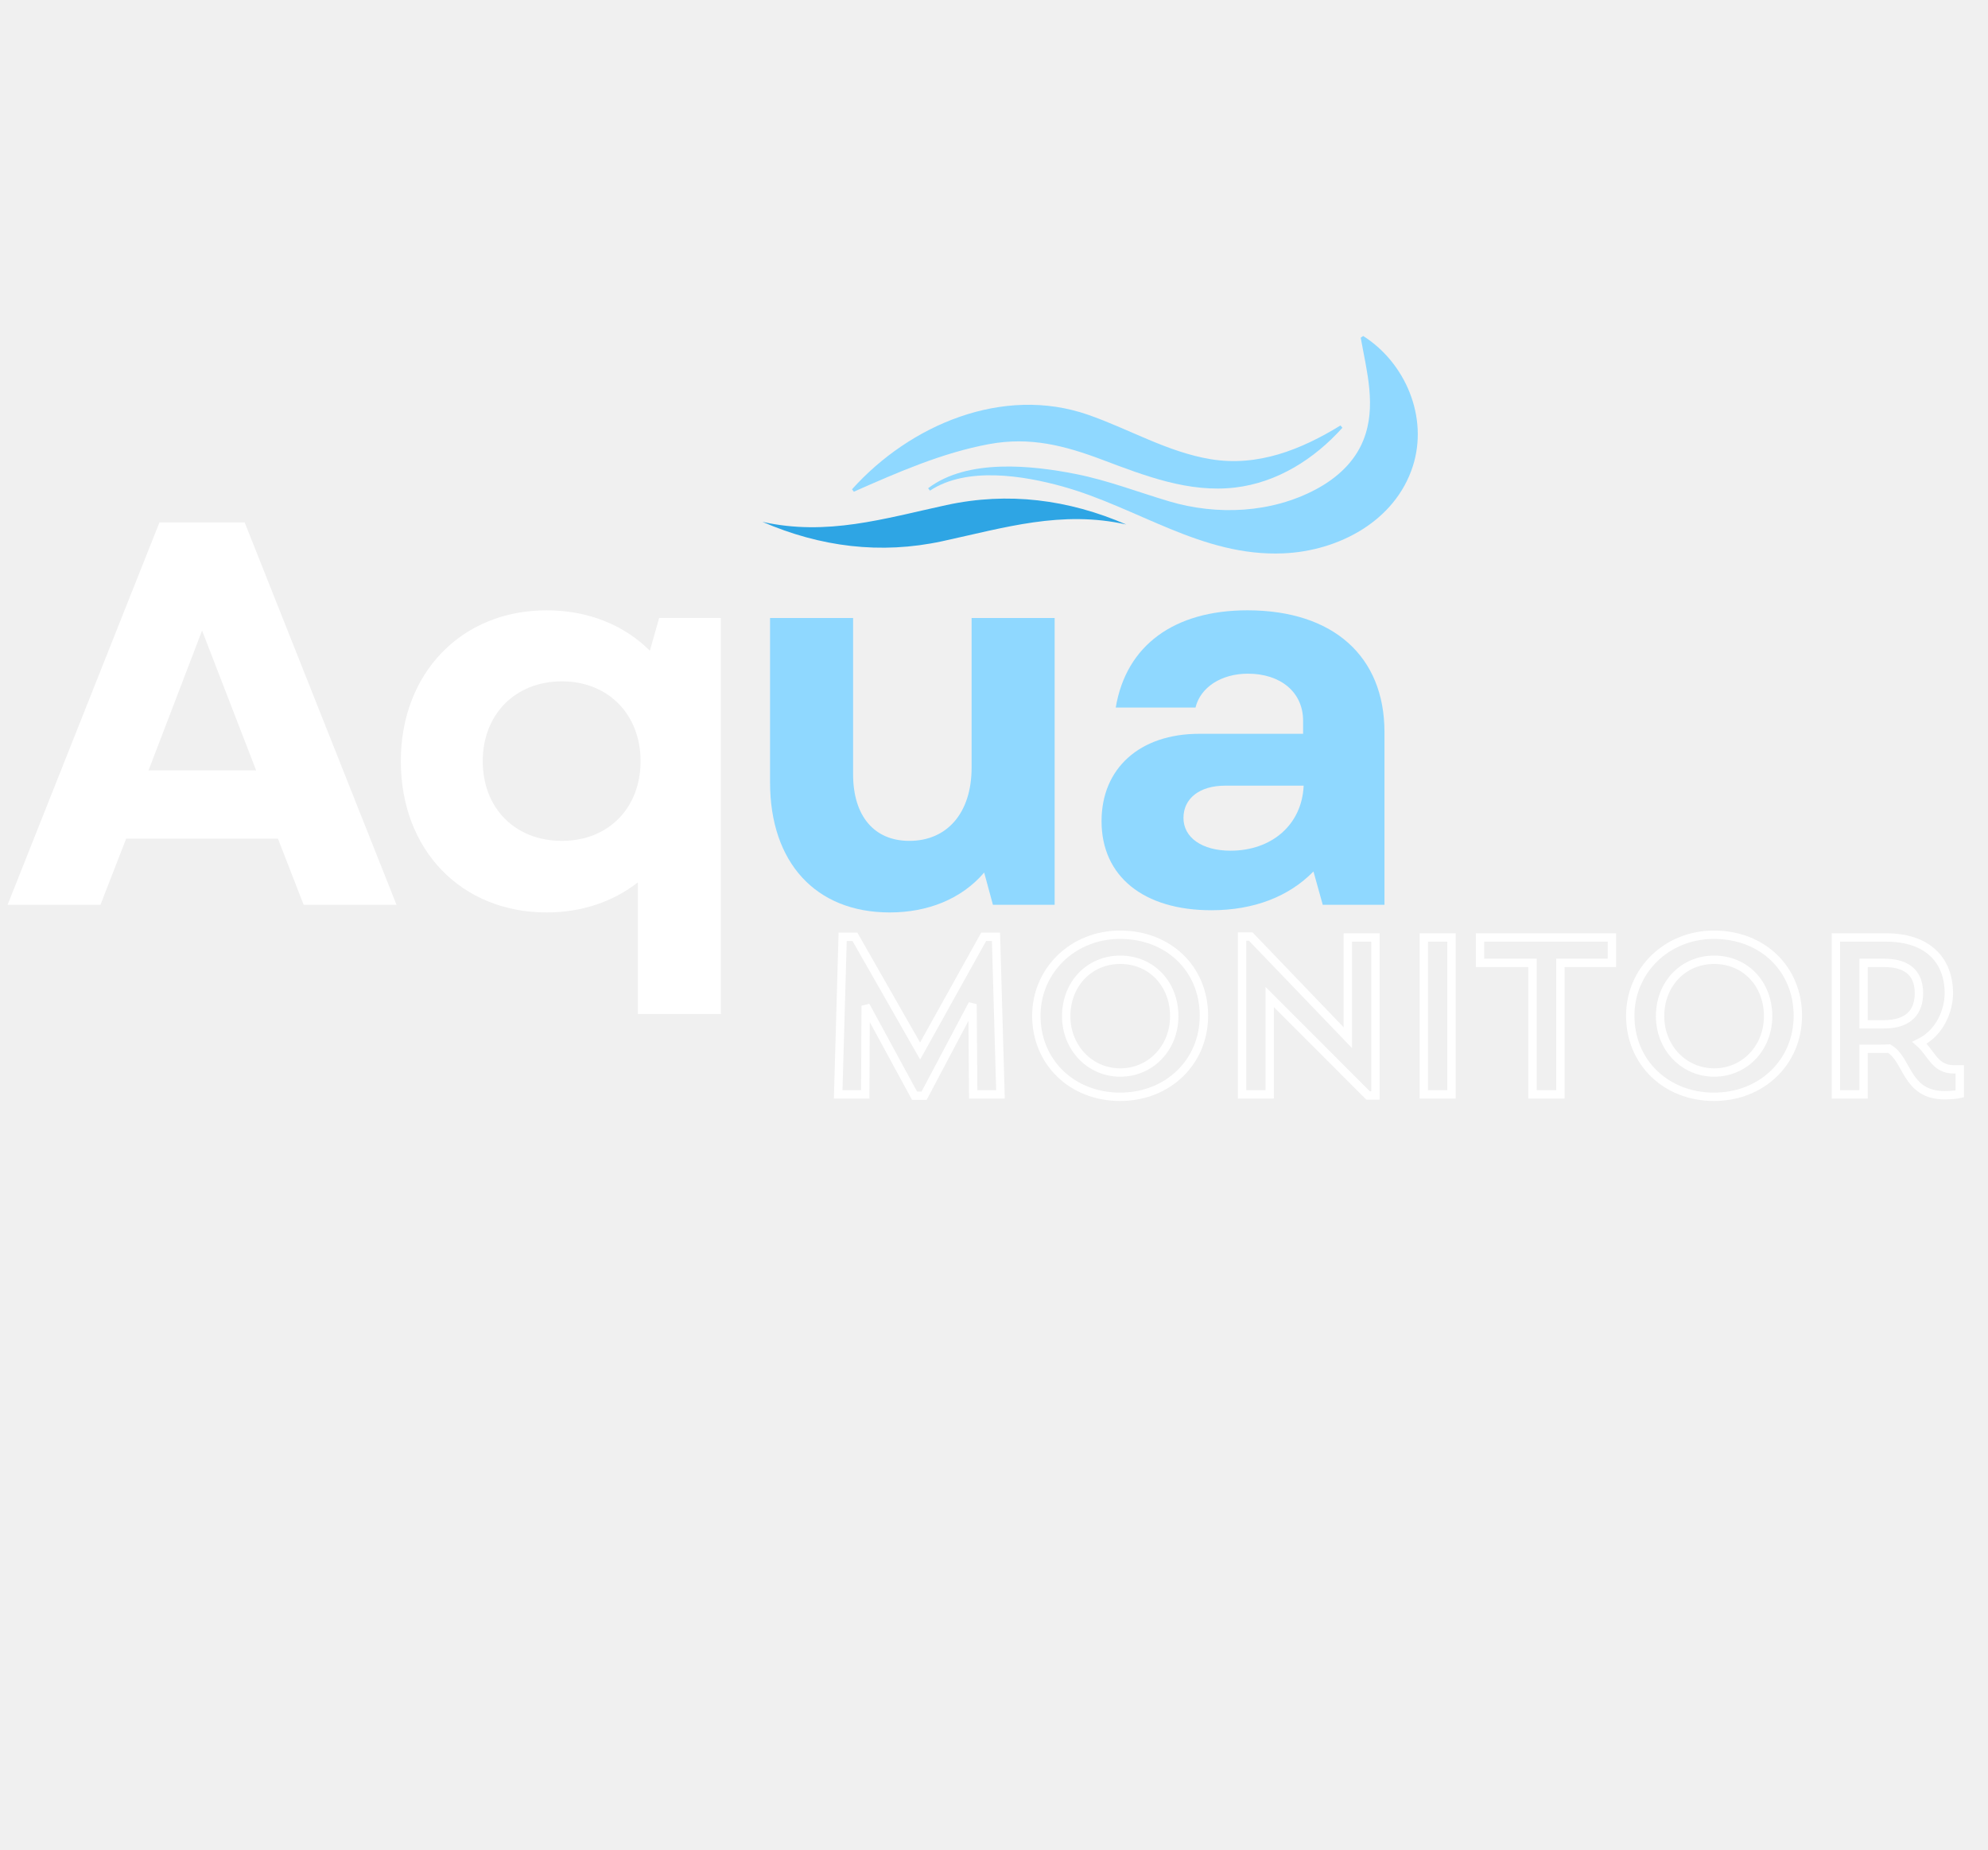
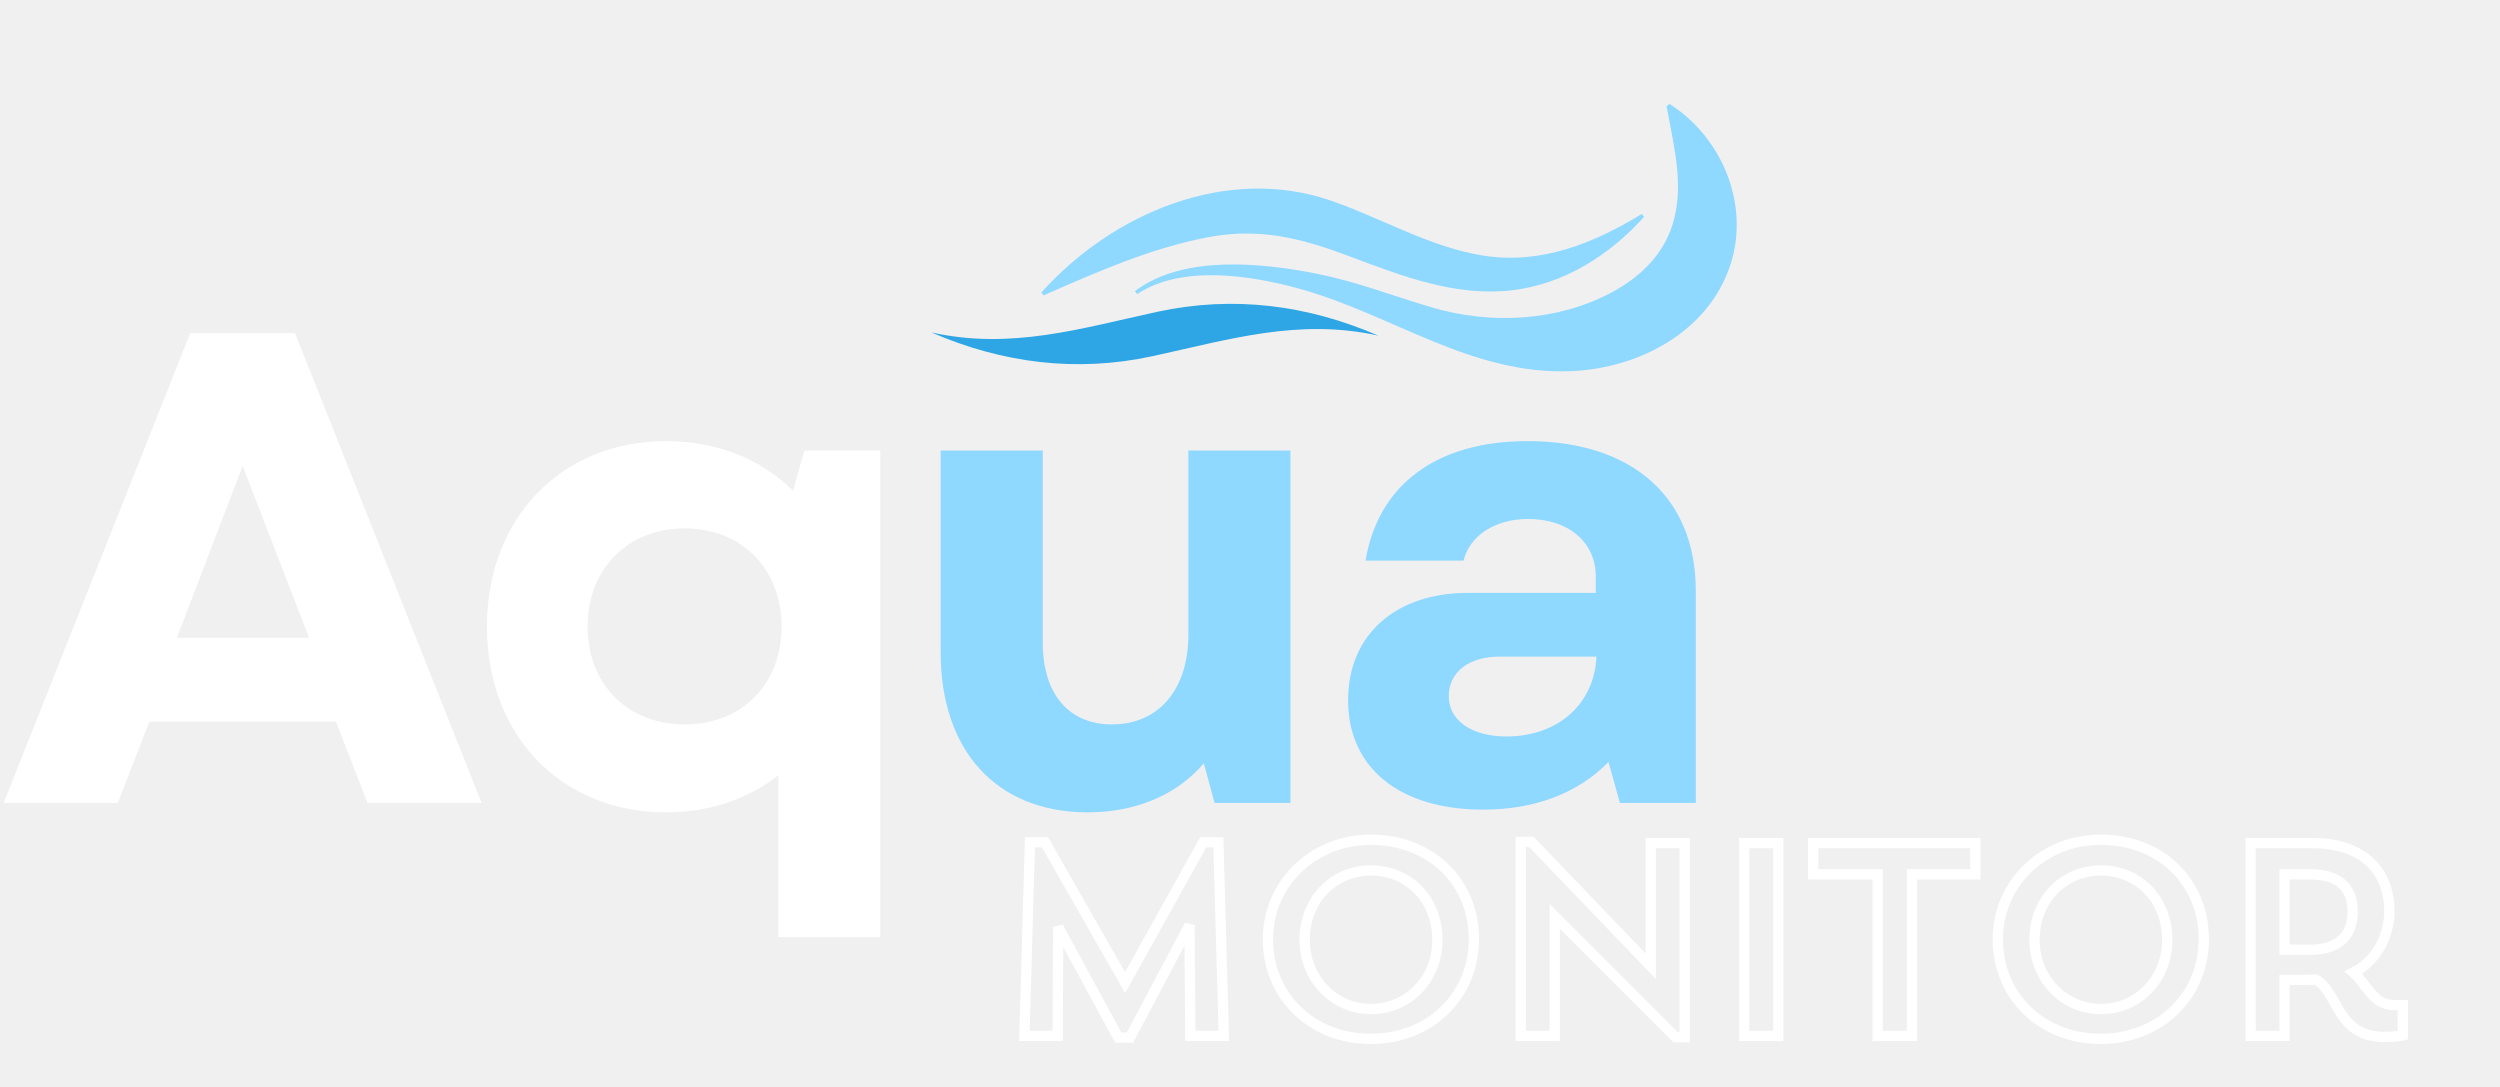
- <svg xmlns="http://www.w3.org/2000/svg" width="215" height="200" preserveAspectRatio="xMidYMid meet" version="1.0" viewBox="92 100 200 200">
+ <svg xmlns="http://www.w3.org/2000/svg" width="115" height="50" preserveAspectRatio="xMidYMid meet" version="1.0" viewBox="85 150 220 50">
  <defs>
    <g />
    <clipPath id="3112dbd987">
      <path d="M 166.957 153 L 207 153 L 207 160 L 166.957 160 Z M 166.957 153 " clip-rule="nonzero" />
    </clipPath>
    <clipPath id="6e1ef6cf39">
      <path d="M 184 136.297 L 238 136.297 L 238 160 L 184 160 Z M 184 136.297 " clip-rule="nonzero" />
    </clipPath>
  </defs>
  <g fill="#ffffff" fill-opacity="1">
    <g transform="translate(84.79165, 197.8317)">
      <g>
        <path d="M 0.531 0 L 10.574 0 L 13.352 -7.148 L 29.77 -7.148 L 32.547 0 L 42.59 0 L 26.168 -41.348 L 16.953 -41.348 Z M 15.773 -14.531 L 21.562 -29.652 L 27.41 -14.531 Z M 15.773 -14.531 " />
      </g>
    </g>
  </g>
  <g fill="#ffffff" fill-opacity="1">
    <g transform="translate(125.5444, 197.8317)">
      <g>
        <path d="M 18.074 0.828 C 21.914 0.828 25.281 -0.355 27.941 -2.422 L 27.941 11.812 L 36.918 11.812 L 36.918 -31.012 L 30.242 -31.012 L 29.238 -27.469 C 26.465 -30.242 22.566 -31.84 18.074 -31.84 C 8.859 -31.84 2.305 -25.047 2.305 -15.535 C 2.305 -5.906 8.859 0.828 18.074 0.828 Z M 11.164 -15.535 C 11.164 -20.555 14.648 -24.16 19.73 -24.16 C 24.75 -24.16 28.234 -20.555 28.234 -15.535 C 28.234 -10.457 24.75 -6.91 19.73 -6.91 C 14.648 -6.91 11.164 -10.457 11.164 -15.535 Z M 11.164 -15.535 " />
      </g>
    </g>
  </g>
  <g clip-path="url(#3112dbd987)">
    <path fill="#2ea5e4" d="M 206.301 156.711 C 199.301 155.152 193.168 157.055 186.395 158.523 C 179.723 159.965 173.211 159.133 166.957 156.426 C 173.957 157.984 180.086 156.078 186.863 154.609 C 193.531 153.168 200.043 154 206.301 156.711 " fill-opacity="1" fill-rule="nonzero" />
  </g>
  <path fill="#8fd8ff" d="M 176.645 152.906 C 182.938 145.898 192.996 141.664 202.152 144.84 C 206.602 146.383 210.766 148.887 215.461 149.656 C 220.543 150.484 225.207 148.621 229.473 146.004 L 229.68 146.254 C 226.652 149.625 222.652 152.172 218.086 152.715 C 213.086 153.305 208.344 151.457 203.758 149.73 C 199.633 148.172 195.906 147.203 191.473 148.02 C 186.379 148.961 181.551 151.09 176.84 153.168 L 176.645 152.906 " fill-opacity="1" fill-rule="nonzero" />
  <g clip-path="url(#6e1ef6cf39)">
    <path fill="#8fd8ff" d="M 184.875 152.793 C 189.129 149.559 196.102 150.312 200.887 151.262 C 204.348 151.953 207.582 153.211 210.949 154.211 C 216.133 155.75 222.008 155.484 226.832 152.902 C 229.066 151.707 230.996 149.98 231.953 147.578 C 233.391 143.961 232.312 140.168 231.66 136.516 L 231.926 136.328 C 236.527 139.246 238.988 145.145 237.297 150.406 C 235.391 156.359 229.246 159.578 223.305 159.832 C 214.465 160.215 207.535 154.852 199.387 152.594 C 195.176 151.426 189.047 150.422 185.078 153.051 L 184.875 152.793 " fill-opacity="1" fill-rule="nonzero" />
  </g>
  <g fill="#8fd8ff" fill-opacity="1">
    <g transform="translate(163.8827, 197.8317)">
      <g>
        <path d="M 16.836 0.828 C 20.91 0.828 24.574 -0.59 27.055 -3.484 L 28 0 L 34.676 0 L 34.676 -31.012 L 25.695 -31.012 L 25.695 -14.828 C 25.695 -9.922 23.039 -6.91 18.961 -6.91 C 15.18 -6.91 12.879 -9.57 12.879 -14.117 L 12.879 -31.012 L 3.898 -31.012 L 3.898 -13.23 C 3.898 -4.609 8.801 0.828 16.836 0.828 Z M 16.836 0.828 " />
      </g>
    </g>
  </g>
  <g fill="#8fd8ff" fill-opacity="1">
    <g transform="translate(200.6783, 197.8317)">
      <g>
        <path d="M 14.828 0.59 C 19.434 0.59 23.215 -0.887 25.871 -3.602 L 26.875 0 L 33.551 0 L 33.551 -18.668 C 33.551 -26.875 28 -31.84 18.727 -31.84 C 10.809 -31.84 5.613 -28.059 4.488 -21.324 L 13.113 -21.324 C 13.645 -23.512 15.891 -24.988 18.785 -24.988 C 22.328 -24.988 24.75 -22.977 24.75 -19.906 L 24.75 -18.488 L 13.527 -18.488 C 7.09 -18.488 2.953 -14.766 2.953 -9.039 C 2.953 -3.07 7.5 0.59 14.828 0.59 Z M 11.812 -9.391 C 11.812 -11.52 13.586 -12.879 16.305 -12.879 L 24.809 -12.879 C 24.633 -8.684 21.383 -5.848 16.895 -5.848 C 13.824 -5.848 11.812 -7.266 11.812 -9.391 Z M 11.812 -9.391 " />
      </g>
    </g>
  </g>
  <path stroke-linecap="butt" transform="matrix(0.75, 0, 0, 0.75, 157.7469, 201.0799)" fill="none" stroke-linejoin="miter" d="M 45.957 0.279 L 44.186 0.279 L 35.015 16.753 L 25.613 0.279 L 23.848 0.279 L 23.202 22.998 L 27.103 22.998 L 27.166 10.227 L 34.212 23.196 L 35.593 23.196 L 42.577 9.998 L 42.671 22.998 L 46.603 22.998 Z M 51.775 11.669 C 51.775 18.362 56.921 23.352 63.843 23.352 C 70.754 23.352 75.942 18.331 75.942 11.669 C 75.942 4.914 70.858 -0.013 63.843 -0.013 C 57.046 -0.013 51.775 5.143 51.775 11.669 Z M 56.082 11.732 C 56.082 7.107 59.395 3.597 63.874 3.597 C 68.405 3.597 71.66 7.107 71.66 11.732 C 71.66 16.336 68.249 19.852 63.874 19.852 C 59.499 19.852 56.082 16.274 56.082 11.732 Z M 81.436 22.998 L 85.426 22.998 L 85.426 8.966 L 99.614 23.159 L 100.676 23.159 L 100.676 0.383 L 96.692 0.383 L 96.692 14.831 L 82.692 0.248 L 81.436 0.248 Z M 107.655 22.998 L 111.645 22.998 L 111.645 0.383 L 107.655 0.383 Z M 115.754 4.044 L 123.322 4.044 L 123.322 22.998 L 127.343 22.998 L 127.343 4.044 L 134.775 4.044 L 134.775 0.383 L 115.754 0.383 Z M 137.416 11.669 C 137.416 18.362 142.561 23.352 149.483 23.352 C 156.395 23.352 161.582 18.331 161.582 11.669 C 161.582 4.914 156.499 -0.013 149.483 -0.013 C 142.686 -0.013 137.416 5.143 137.416 11.669 Z M 141.718 11.732 C 141.718 7.107 145.035 3.597 149.515 3.597 C 154.046 3.597 157.296 7.107 157.296 11.732 C 157.296 16.336 153.89 19.852 149.515 19.852 C 145.134 19.852 141.718 16.274 141.718 11.732 Z M 167.072 22.998 L 171.061 22.998 L 171.061 16.43 L 173.535 16.43 C 173.962 16.43 174.348 16.43 174.733 16.399 C 177.468 17.951 177.145 23.128 182.775 23.128 C 184.098 23.128 184.931 22.935 184.931 22.935 L 184.931 19.393 L 184.035 19.393 C 181.332 19.393 180.843 17.044 179.14 15.565 C 182.166 14.081 183.358 10.774 183.358 8.425 C 183.358 3.69 180.332 0.383 174.317 0.383 L 167.072 0.383 Z M 174.025 4.044 C 177.791 4.044 179.046 5.946 179.046 8.425 C 179.046 10.899 177.754 12.899 174.025 12.899 L 171.061 12.899 L 171.061 4.044 Z M 174.025 4.044 " stroke="#ffffff" stroke-width="1.207" stroke-opacity="1" stroke-miterlimit="4" />
</svg>
